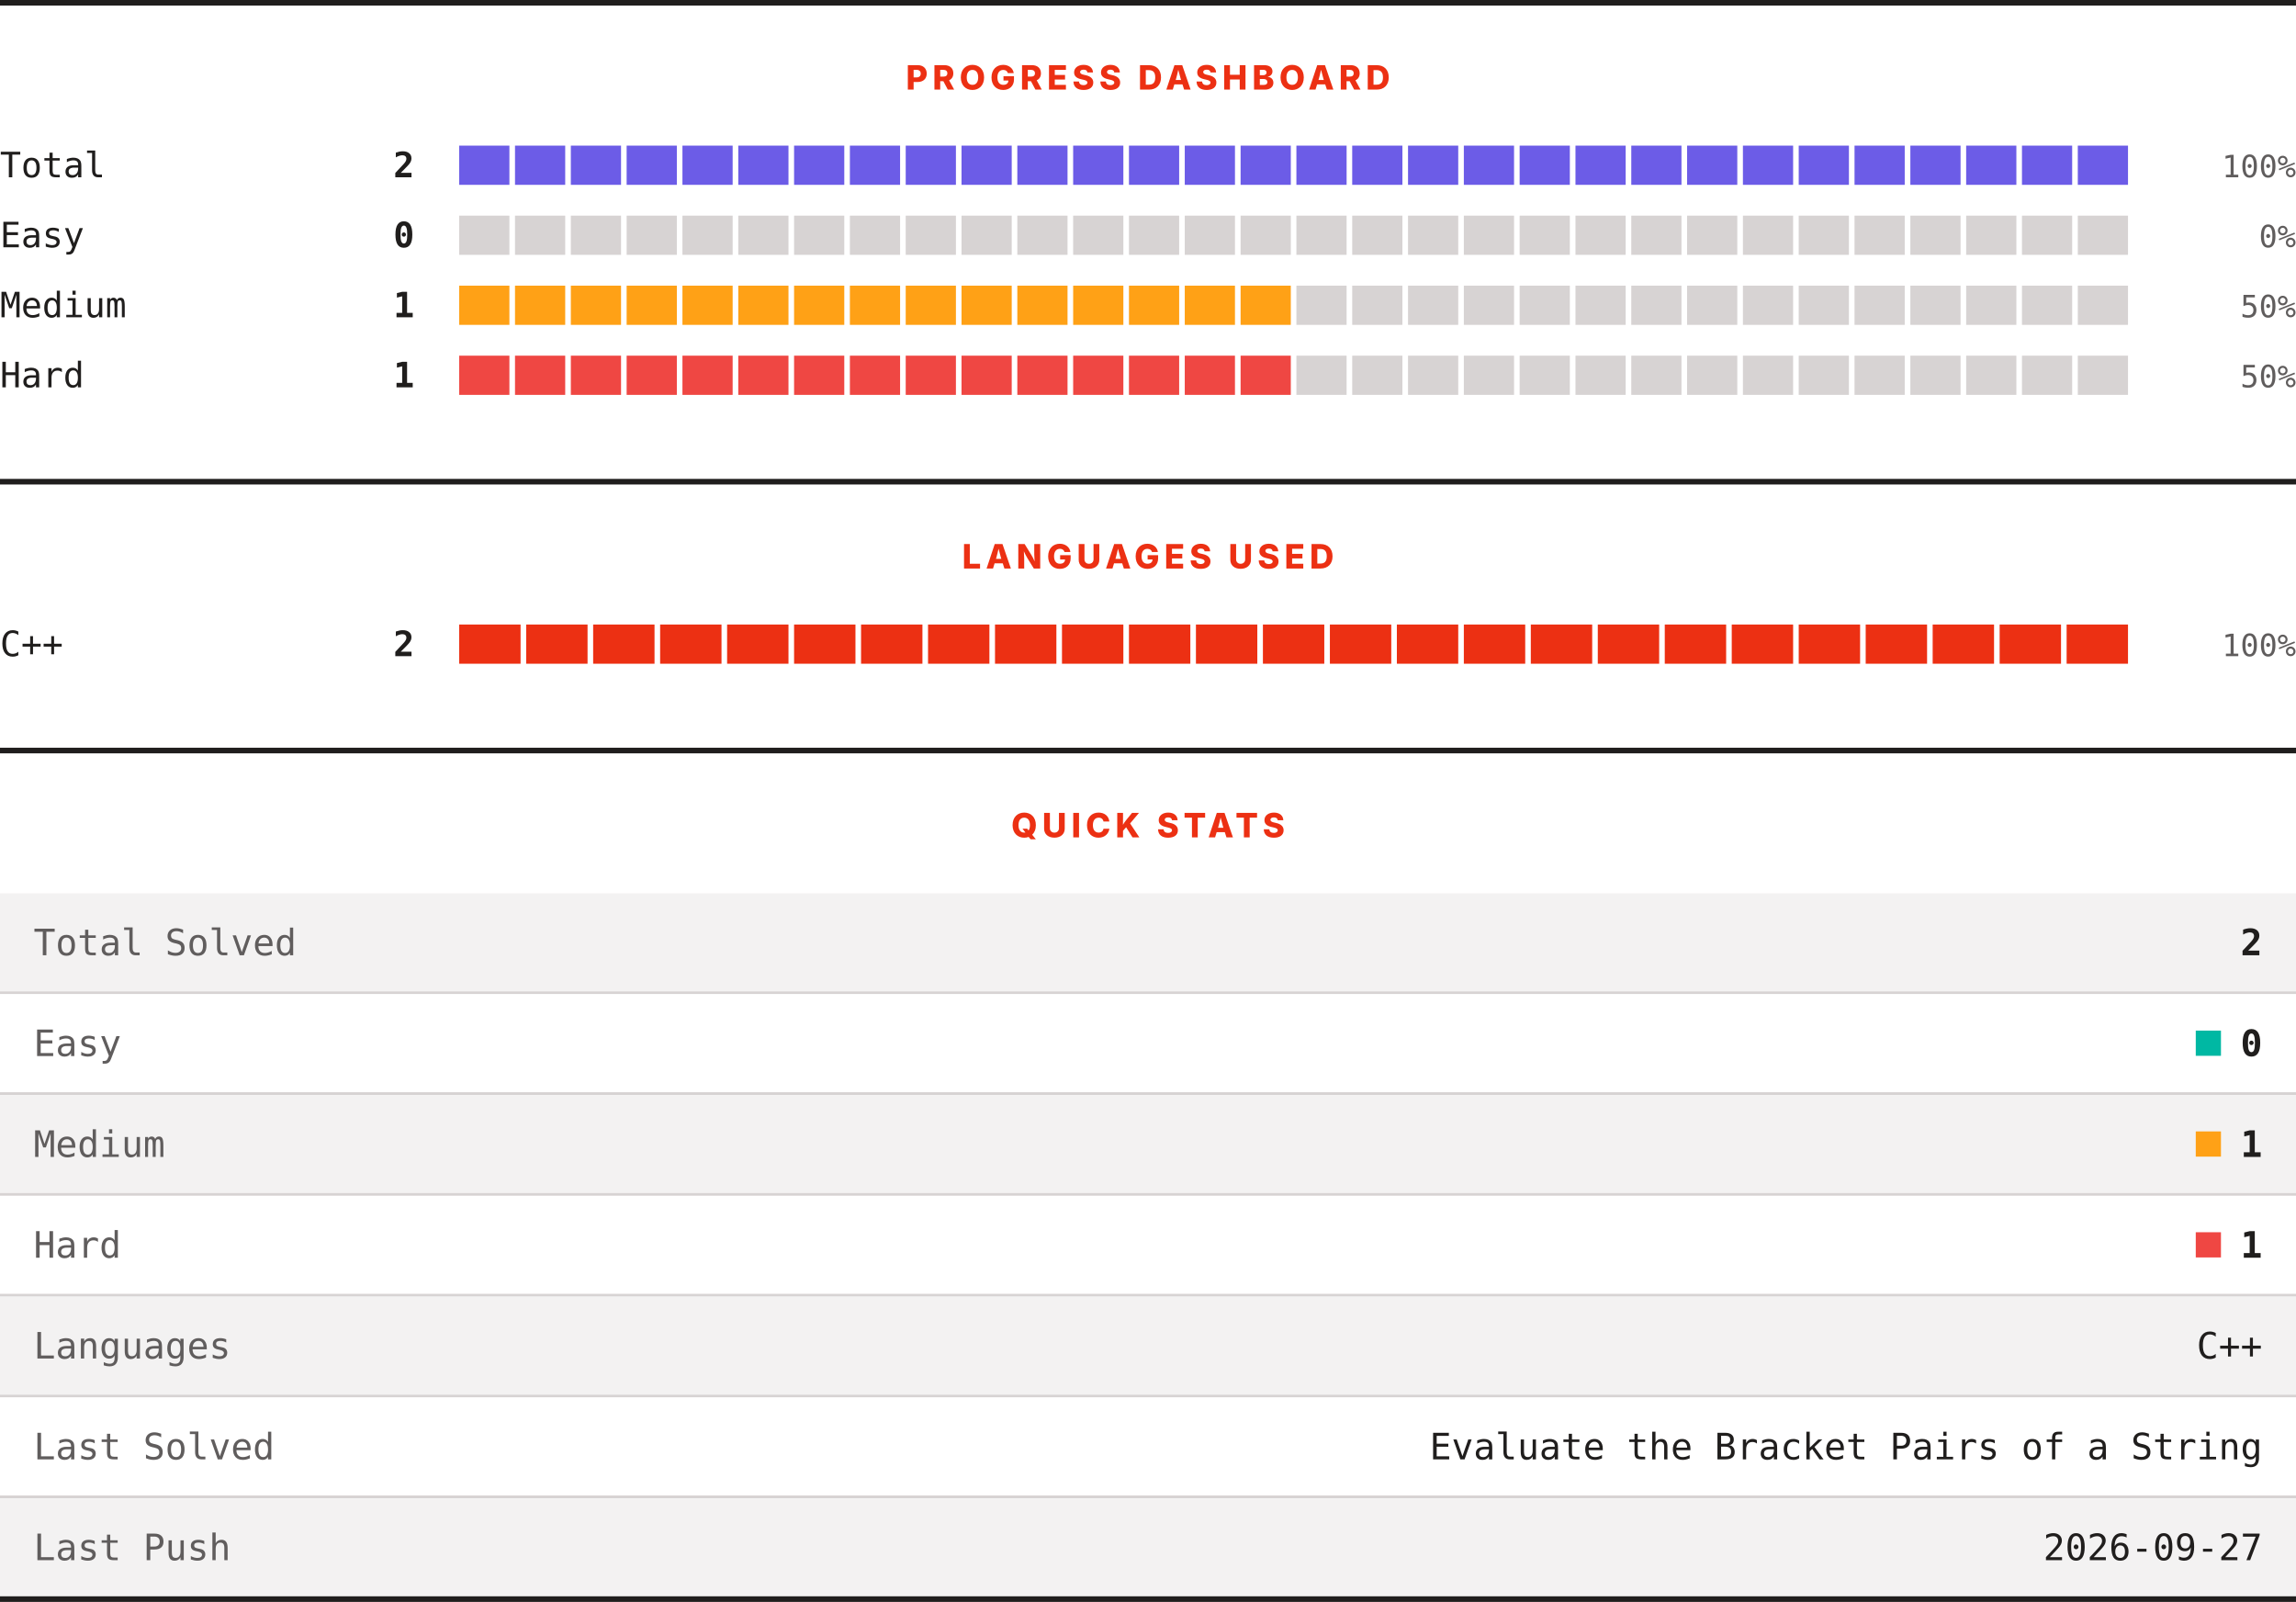
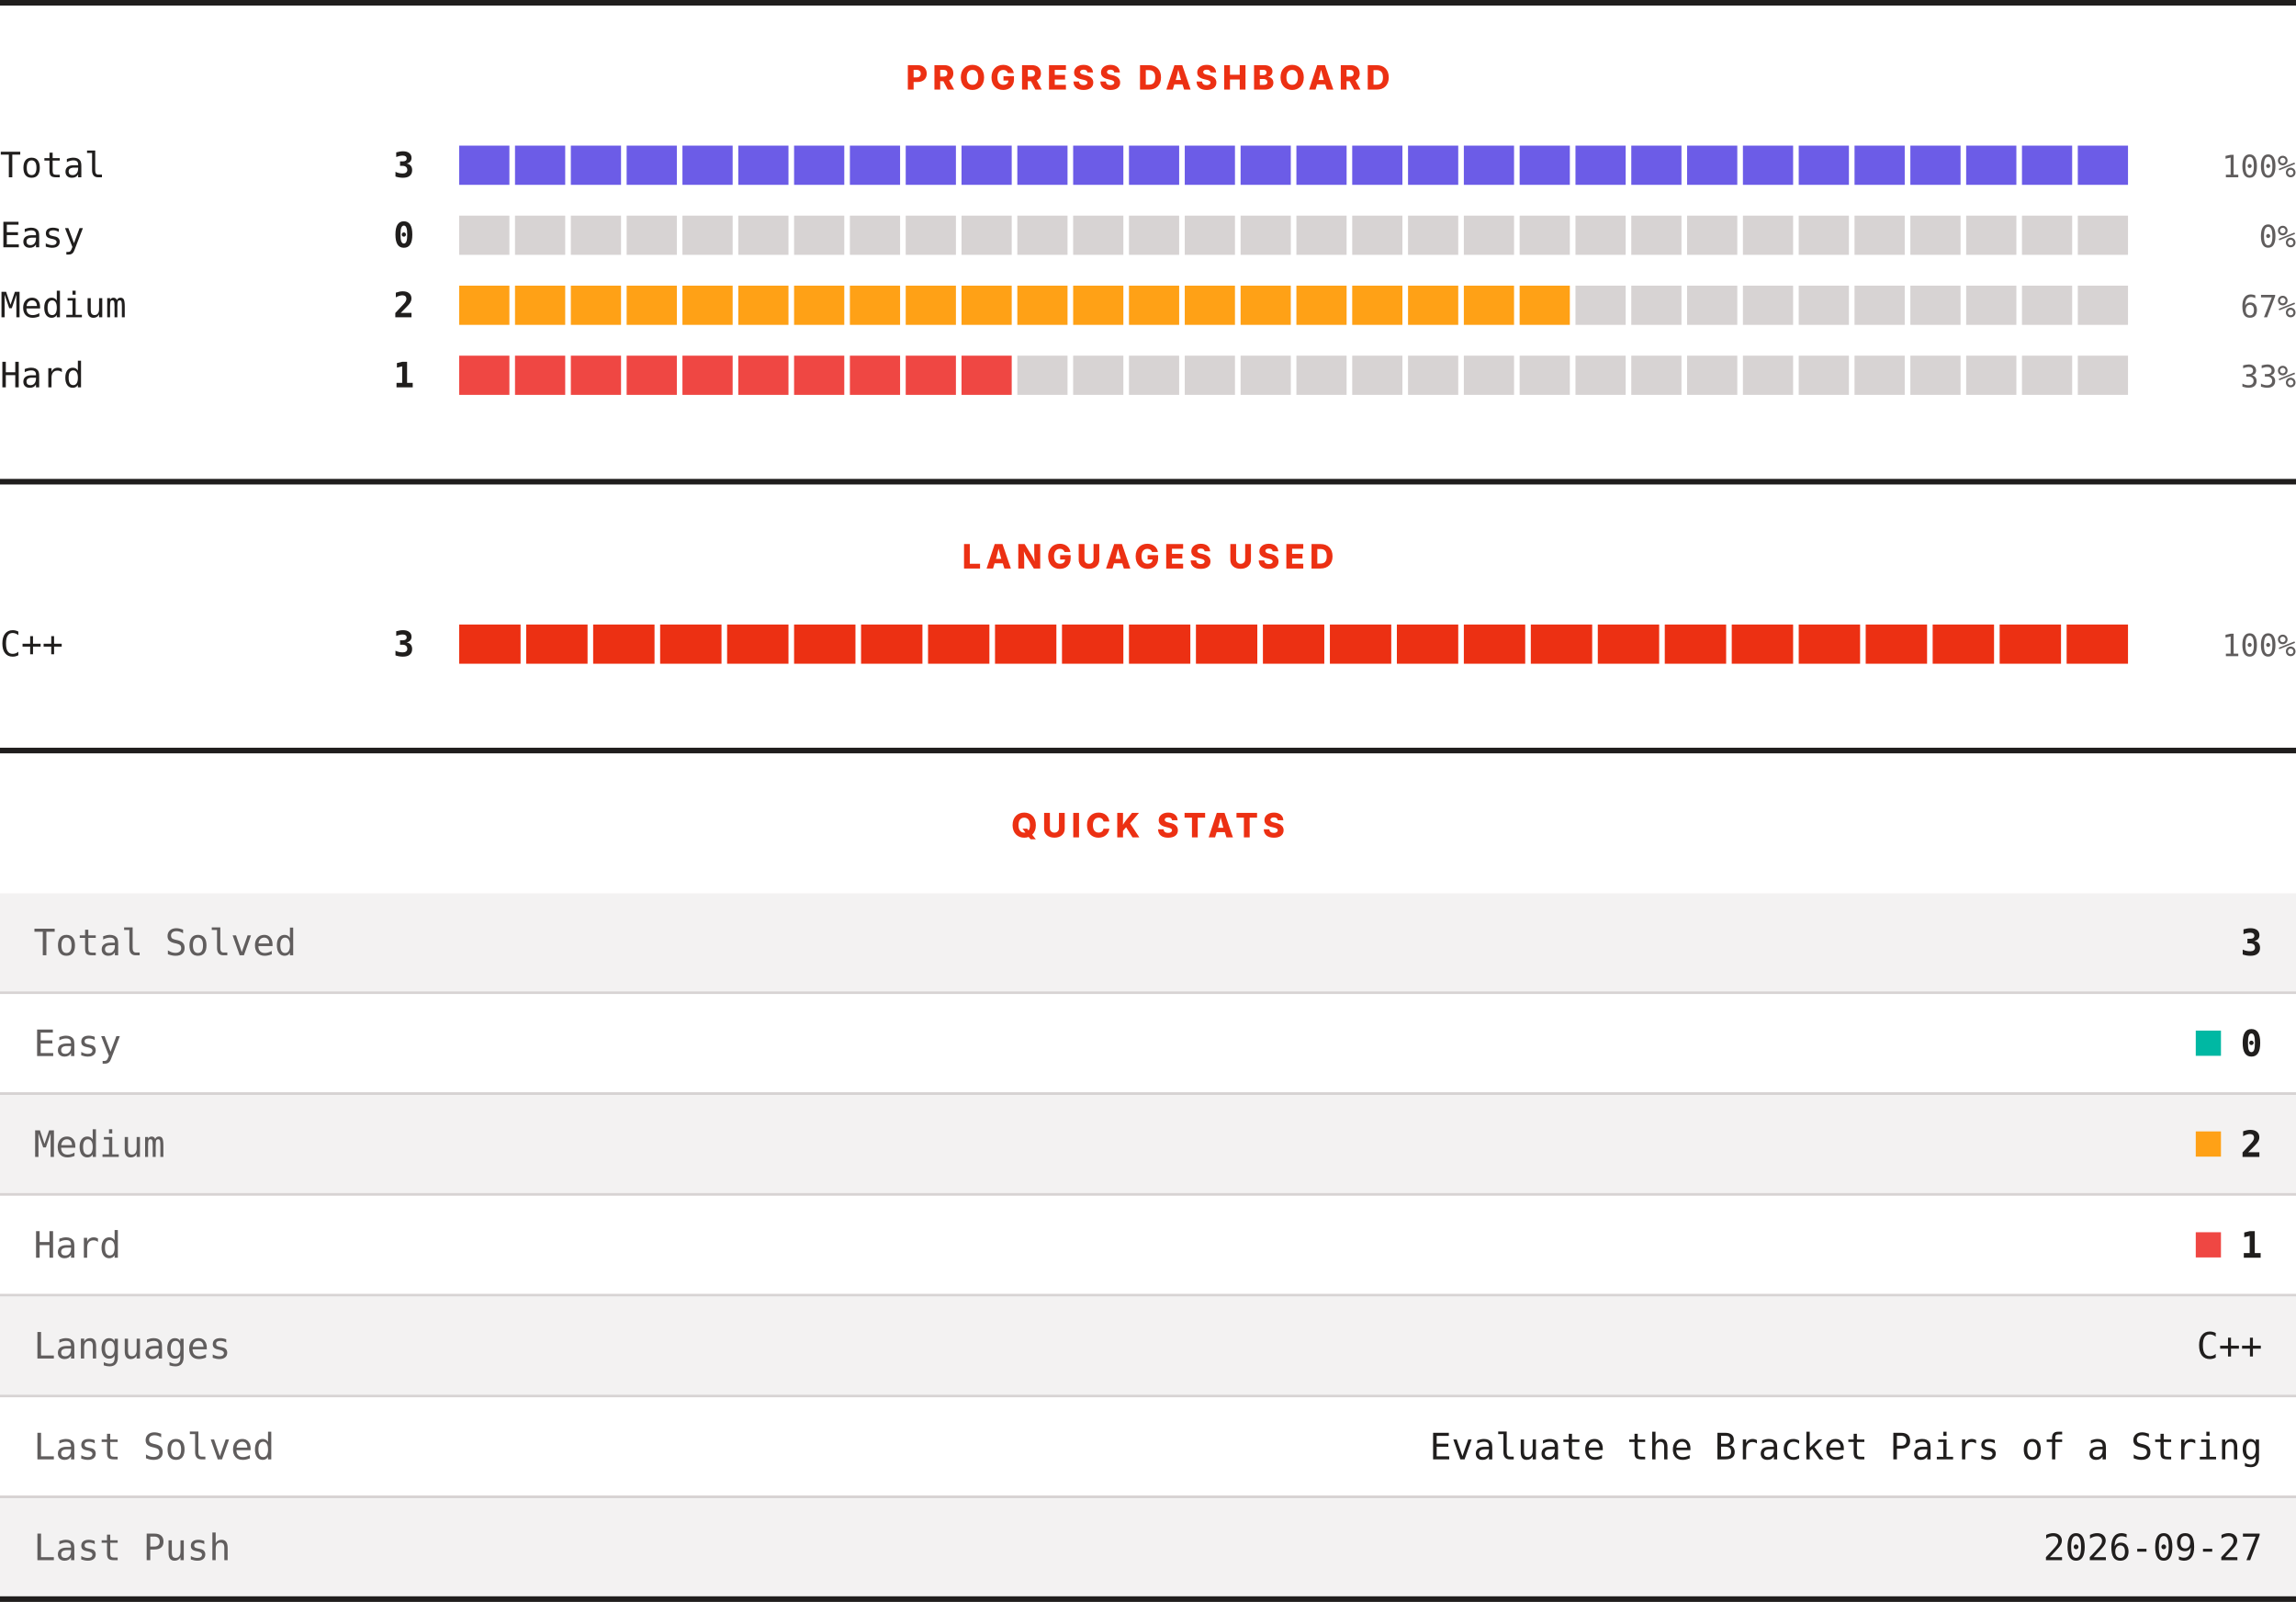
<svg xmlns="http://www.w3.org/2000/svg" width="820" height="572" viewBox="0 0 820 572" role="img" aria-label="LeetCode progress, languages and quick stats">
  <rect width="820" height="572" fill="#ffffff" />
  <rect x="0" y="0" width="820" height="2" fill="#201e1d" />
  <text x="410" y="32" text-anchor="middle" font-family="Archivo, system-ui, -apple-system, Segoe UI, sans-serif" font-size="12" font-weight="800" letter-spacing="1.68" fill="#ec3013">PROGRESS DASHBOARD</text>
  <text x="0" y="63.3" font-family="ui-monospace, SFMono-Regular, Menlo, Consolas, monospace" font-size="12.5" fill="#201e1d">Total</text>
-   <text x="148" y="63.3" text-anchor="end" font-family="ui-monospace, SFMono-Regular, Menlo, Consolas, monospace" font-size="12.5" font-weight="700" fill="#201e1d">2</text>
+   <text x="148" y="63.3" text-anchor="end" font-family="ui-monospace, SFMono-Regular, Menlo, Consolas, monospace" font-size="12.5" font-weight="700" fill="#201e1d">3</text>
  <rect x="164.00" y="52" width="17.93" height="14" fill="#6c5ce7" />
  <rect x="183.93" y="52" width="17.93" height="14" fill="#6c5ce7" />
  <rect x="203.87" y="52" width="17.93" height="14" fill="#6c5ce7" />
  <rect x="223.80" y="52" width="17.93" height="14" fill="#6c5ce7" />
  <rect x="243.73" y="52" width="17.93" height="14" fill="#6c5ce7" />
  <rect x="263.67" y="52" width="17.93" height="14" fill="#6c5ce7" />
  <rect x="283.60" y="52" width="17.93" height="14" fill="#6c5ce7" />
  <rect x="303.53" y="52" width="17.93" height="14" fill="#6c5ce7" />
  <rect x="323.47" y="52" width="17.93" height="14" fill="#6c5ce7" />
  <rect x="343.40" y="52" width="17.93" height="14" fill="#6c5ce7" />
  <rect x="363.33" y="52" width="17.93" height="14" fill="#6c5ce7" />
  <rect x="383.27" y="52" width="17.93" height="14" fill="#6c5ce7" />
  <rect x="403.20" y="52" width="17.93" height="14" fill="#6c5ce7" />
  <rect x="423.13" y="52" width="17.93" height="14" fill="#6c5ce7" />
  <rect x="443.07" y="52" width="17.93" height="14" fill="#6c5ce7" />
  <rect x="463.00" y="52" width="17.93" height="14" fill="#6c5ce7" />
  <rect x="482.93" y="52" width="17.93" height="14" fill="#6c5ce7" />
  <rect x="502.87" y="52" width="17.93" height="14" fill="#6c5ce7" />
  <rect x="522.80" y="52" width="17.93" height="14" fill="#6c5ce7" />
  <rect x="542.73" y="52" width="17.93" height="14" fill="#6c5ce7" />
  <rect x="562.67" y="52" width="17.93" height="14" fill="#6c5ce7" />
  <rect x="582.60" y="52" width="17.93" height="14" fill="#6c5ce7" />
  <rect x="602.53" y="52" width="17.93" height="14" fill="#6c5ce7" />
  <rect x="622.47" y="52" width="17.93" height="14" fill="#6c5ce7" />
  <rect x="642.40" y="52" width="17.93" height="14" fill="#6c5ce7" />
  <rect x="662.33" y="52" width="17.93" height="14" fill="#6c5ce7" />
  <rect x="682.27" y="52" width="17.93" height="14" fill="#6c5ce7" />
  <rect x="702.20" y="52" width="17.93" height="14" fill="#6c5ce7" />
  <rect x="722.13" y="52" width="17.93" height="14" fill="#6c5ce7" />
  <rect x="742.07" y="52" width="17.93" height="14" fill="#6c5ce7" />
  <text x="820" y="63.3" text-anchor="end" font-family="ui-monospace, SFMono-Regular, Menlo, Consolas, monospace" font-size="11" fill="#605d5d">100%</text>
  <text x="0" y="88.3" font-family="ui-monospace, SFMono-Regular, Menlo, Consolas, monospace" font-size="12.5" fill="#201e1d">Easy</text>
  <text x="148" y="88.3" text-anchor="end" font-family="ui-monospace, SFMono-Regular, Menlo, Consolas, monospace" font-size="12.5" font-weight="700" fill="#201e1d">0</text>
  <rect x="164.00" y="77" width="17.93" height="14" fill="#d7d3d3" />
  <rect x="183.93" y="77" width="17.93" height="14" fill="#d7d3d3" />
  <rect x="203.87" y="77" width="17.93" height="14" fill="#d7d3d3" />
  <rect x="223.80" y="77" width="17.93" height="14" fill="#d7d3d3" />
  <rect x="243.73" y="77" width="17.93" height="14" fill="#d7d3d3" />
  <rect x="263.67" y="77" width="17.93" height="14" fill="#d7d3d3" />
  <rect x="283.60" y="77" width="17.93" height="14" fill="#d7d3d3" />
  <rect x="303.53" y="77" width="17.93" height="14" fill="#d7d3d3" />
  <rect x="323.47" y="77" width="17.93" height="14" fill="#d7d3d3" />
  <rect x="343.40" y="77" width="17.93" height="14" fill="#d7d3d3" />
  <rect x="363.33" y="77" width="17.93" height="14" fill="#d7d3d3" />
  <rect x="383.27" y="77" width="17.93" height="14" fill="#d7d3d3" />
  <rect x="403.20" y="77" width="17.93" height="14" fill="#d7d3d3" />
  <rect x="423.13" y="77" width="17.93" height="14" fill="#d7d3d3" />
  <rect x="443.07" y="77" width="17.93" height="14" fill="#d7d3d3" />
  <rect x="463.00" y="77" width="17.93" height="14" fill="#d7d3d3" />
  <rect x="482.93" y="77" width="17.93" height="14" fill="#d7d3d3" />
  <rect x="502.87" y="77" width="17.93" height="14" fill="#d7d3d3" />
  <rect x="522.80" y="77" width="17.93" height="14" fill="#d7d3d3" />
  <rect x="542.73" y="77" width="17.93" height="14" fill="#d7d3d3" />
  <rect x="562.67" y="77" width="17.93" height="14" fill="#d7d3d3" />
  <rect x="582.60" y="77" width="17.93" height="14" fill="#d7d3d3" />
  <rect x="602.53" y="77" width="17.93" height="14" fill="#d7d3d3" />
  <rect x="622.47" y="77" width="17.93" height="14" fill="#d7d3d3" />
  <rect x="642.40" y="77" width="17.93" height="14" fill="#d7d3d3" />
  <rect x="662.33" y="77" width="17.93" height="14" fill="#d7d3d3" />
  <rect x="682.27" y="77" width="17.93" height="14" fill="#d7d3d3" />
  <rect x="702.20" y="77" width="17.93" height="14" fill="#d7d3d3" />
  <rect x="722.13" y="77" width="17.93" height="14" fill="#d7d3d3" />
  <rect x="742.07" y="77" width="17.93" height="14" fill="#d7d3d3" />
  <text x="820" y="88.3" text-anchor="end" font-family="ui-monospace, SFMono-Regular, Menlo, Consolas, monospace" font-size="11" fill="#605d5d">0%</text>
  <text x="0" y="113.3" font-family="ui-monospace, SFMono-Regular, Menlo, Consolas, monospace" font-size="12.5" fill="#201e1d">Medium</text>
-   <text x="148" y="113.3" text-anchor="end" font-family="ui-monospace, SFMono-Regular, Menlo, Consolas, monospace" font-size="12.5" font-weight="700" fill="#201e1d">1</text>
+   <text x="148" y="113.3" text-anchor="end" font-family="ui-monospace, SFMono-Regular, Menlo, Consolas, monospace" font-size="12.5" font-weight="700" fill="#201e1d">2</text>
  <rect x="164.00" y="102" width="17.93" height="14" fill="#ffa116" />
  <rect x="183.93" y="102" width="17.93" height="14" fill="#ffa116" />
  <rect x="203.87" y="102" width="17.93" height="14" fill="#ffa116" />
  <rect x="223.80" y="102" width="17.93" height="14" fill="#ffa116" />
  <rect x="243.73" y="102" width="17.93" height="14" fill="#ffa116" />
  <rect x="263.67" y="102" width="17.93" height="14" fill="#ffa116" />
  <rect x="283.60" y="102" width="17.93" height="14" fill="#ffa116" />
  <rect x="303.53" y="102" width="17.93" height="14" fill="#ffa116" />
  <rect x="323.47" y="102" width="17.93" height="14" fill="#ffa116" />
  <rect x="343.40" y="102" width="17.93" height="14" fill="#ffa116" />
  <rect x="363.33" y="102" width="17.93" height="14" fill="#ffa116" />
  <rect x="383.27" y="102" width="17.93" height="14" fill="#ffa116" />
  <rect x="403.20" y="102" width="17.93" height="14" fill="#ffa116" />
  <rect x="423.13" y="102" width="17.93" height="14" fill="#ffa116" />
  <rect x="443.07" y="102" width="17.93" height="14" fill="#ffa116" />
-   <rect x="463.00" y="102" width="17.93" height="14" fill="#d7d3d3" />
-   <rect x="482.93" y="102" width="17.93" height="14" fill="#d7d3d3" />
-   <rect x="502.87" y="102" width="17.93" height="14" fill="#d7d3d3" />
-   <rect x="522.80" y="102" width="17.93" height="14" fill="#d7d3d3" />
-   <rect x="542.73" y="102" width="17.93" height="14" fill="#d7d3d3" />
+   <rect x="463.00" y="102" width="17.93" height="14" fill="#ffa116" />
+   <rect x="482.93" y="102" width="17.93" height="14" fill="#ffa116" />
+   <rect x="502.87" y="102" width="17.93" height="14" fill="#ffa116" />
+   <rect x="522.80" y="102" width="17.93" height="14" fill="#ffa116" />
+   <rect x="542.73" y="102" width="17.93" height="14" fill="#ffa116" />
  <rect x="562.67" y="102" width="17.93" height="14" fill="#d7d3d3" />
  <rect x="582.60" y="102" width="17.93" height="14" fill="#d7d3d3" />
  <rect x="602.53" y="102" width="17.93" height="14" fill="#d7d3d3" />
  <rect x="622.47" y="102" width="17.93" height="14" fill="#d7d3d3" />
  <rect x="642.40" y="102" width="17.93" height="14" fill="#d7d3d3" />
  <rect x="662.33" y="102" width="17.93" height="14" fill="#d7d3d3" />
  <rect x="682.27" y="102" width="17.93" height="14" fill="#d7d3d3" />
  <rect x="702.20" y="102" width="17.93" height="14" fill="#d7d3d3" />
  <rect x="722.13" y="102" width="17.93" height="14" fill="#d7d3d3" />
  <rect x="742.07" y="102" width="17.93" height="14" fill="#d7d3d3" />
-   <text x="820" y="113.3" text-anchor="end" font-family="ui-monospace, SFMono-Regular, Menlo, Consolas, monospace" font-size="11" fill="#605d5d">50%</text>
+   <text x="820" y="113.3" text-anchor="end" font-family="ui-monospace, SFMono-Regular, Menlo, Consolas, monospace" font-size="11" fill="#605d5d">67%</text>
  <text x="0" y="138.3" font-family="ui-monospace, SFMono-Regular, Menlo, Consolas, monospace" font-size="12.5" fill="#201e1d">Hard</text>
  <text x="148" y="138.3" text-anchor="end" font-family="ui-monospace, SFMono-Regular, Menlo, Consolas, monospace" font-size="12.5" font-weight="700" fill="#201e1d">1</text>
  <rect x="164.00" y="127" width="17.93" height="14" fill="#ef4743" />
  <rect x="183.93" y="127" width="17.93" height="14" fill="#ef4743" />
  <rect x="203.87" y="127" width="17.93" height="14" fill="#ef4743" />
  <rect x="223.80" y="127" width="17.93" height="14" fill="#ef4743" />
  <rect x="243.73" y="127" width="17.93" height="14" fill="#ef4743" />
  <rect x="263.67" y="127" width="17.93" height="14" fill="#ef4743" />
  <rect x="283.60" y="127" width="17.93" height="14" fill="#ef4743" />
  <rect x="303.53" y="127" width="17.93" height="14" fill="#ef4743" />
  <rect x="323.47" y="127" width="17.93" height="14" fill="#ef4743" />
  <rect x="343.40" y="127" width="17.93" height="14" fill="#ef4743" />
-   <rect x="363.33" y="127" width="17.93" height="14" fill="#ef4743" />
-   <rect x="383.27" y="127" width="17.93" height="14" fill="#ef4743" />
-   <rect x="403.20" y="127" width="17.93" height="14" fill="#ef4743" />
-   <rect x="423.13" y="127" width="17.93" height="14" fill="#ef4743" />
-   <rect x="443.07" y="127" width="17.93" height="14" fill="#ef4743" />
+   <rect x="363.33" y="127" width="17.93" height="14" fill="#d7d3d3" />
+   <rect x="383.27" y="127" width="17.93" height="14" fill="#d7d3d3" />
+   <rect x="403.20" y="127" width="17.93" height="14" fill="#d7d3d3" />
+   <rect x="423.13" y="127" width="17.93" height="14" fill="#d7d3d3" />
+   <rect x="443.07" y="127" width="17.93" height="14" fill="#d7d3d3" />
  <rect x="463.00" y="127" width="17.93" height="14" fill="#d7d3d3" />
  <rect x="482.93" y="127" width="17.93" height="14" fill="#d7d3d3" />
  <rect x="502.87" y="127" width="17.93" height="14" fill="#d7d3d3" />
  <rect x="522.80" y="127" width="17.93" height="14" fill="#d7d3d3" />
  <rect x="542.73" y="127" width="17.93" height="14" fill="#d7d3d3" />
  <rect x="562.67" y="127" width="17.93" height="14" fill="#d7d3d3" />
  <rect x="582.60" y="127" width="17.93" height="14" fill="#d7d3d3" />
  <rect x="602.53" y="127" width="17.93" height="14" fill="#d7d3d3" />
  <rect x="622.47" y="127" width="17.93" height="14" fill="#d7d3d3" />
  <rect x="642.40" y="127" width="17.93" height="14" fill="#d7d3d3" />
  <rect x="662.33" y="127" width="17.93" height="14" fill="#d7d3d3" />
  <rect x="682.27" y="127" width="17.93" height="14" fill="#d7d3d3" />
  <rect x="702.20" y="127" width="17.93" height="14" fill="#d7d3d3" />
  <rect x="722.13" y="127" width="17.93" height="14" fill="#d7d3d3" />
  <rect x="742.07" y="127" width="17.93" height="14" fill="#d7d3d3" />
-   <text x="820" y="138.3" text-anchor="end" font-family="ui-monospace, SFMono-Regular, Menlo, Consolas, monospace" font-size="11" fill="#605d5d">50%</text>
+   <text x="820" y="138.3" text-anchor="end" font-family="ui-monospace, SFMono-Regular, Menlo, Consolas, monospace" font-size="11" fill="#605d5d">33%</text>
  <rect x="0" y="171" width="820" height="2" fill="#201e1d" />
  <text x="410" y="203" text-anchor="middle" font-family="Archivo, system-ui, -apple-system, Segoe UI, sans-serif" font-size="12" font-weight="800" letter-spacing="1.68" fill="#ec3013">LANGUAGES USED</text>
  <text x="0" y="234.3" font-family="ui-monospace, SFMono-Regular, Menlo, Consolas, monospace" font-size="12.5" fill="#201e1d">C++</text>
-   <text x="148" y="234.3" text-anchor="end" font-family="ui-monospace, SFMono-Regular, Menlo, Consolas, monospace" font-size="12.5" font-weight="700" fill="#201e1d">2</text>
+   <text x="148" y="234.3" text-anchor="end" font-family="ui-monospace, SFMono-Regular, Menlo, Consolas, monospace" font-size="12.5" font-weight="700" fill="#201e1d">3</text>
  <rect x="164.00" y="223" width="21.92" height="14" fill="#ec3013" />
  <rect x="187.92" y="223" width="21.92" height="14" fill="#ec3013" />
  <rect x="211.84" y="223" width="21.92" height="14" fill="#ec3013" />
  <rect x="235.76" y="223" width="21.92" height="14" fill="#ec3013" />
  <rect x="259.68" y="223" width="21.92" height="14" fill="#ec3013" />
  <rect x="283.60" y="223" width="21.92" height="14" fill="#ec3013" />
  <rect x="307.52" y="223" width="21.92" height="14" fill="#ec3013" />
  <rect x="331.44" y="223" width="21.92" height="14" fill="#ec3013" />
  <rect x="355.36" y="223" width="21.92" height="14" fill="#ec3013" />
  <rect x="379.28" y="223" width="21.92" height="14" fill="#ec3013" />
  <rect x="403.20" y="223" width="21.92" height="14" fill="#ec3013" />
  <rect x="427.12" y="223" width="21.92" height="14" fill="#ec3013" />
  <rect x="451.04" y="223" width="21.92" height="14" fill="#ec3013" />
  <rect x="474.96" y="223" width="21.92" height="14" fill="#ec3013" />
  <rect x="498.88" y="223" width="21.92" height="14" fill="#ec3013" />
  <rect x="522.80" y="223" width="21.92" height="14" fill="#ec3013" />
  <rect x="546.72" y="223" width="21.92" height="14" fill="#ec3013" />
  <rect x="570.64" y="223" width="21.92" height="14" fill="#ec3013" />
  <rect x="594.56" y="223" width="21.92" height="14" fill="#ec3013" />
  <rect x="618.48" y="223" width="21.92" height="14" fill="#ec3013" />
  <rect x="642.40" y="223" width="21.92" height="14" fill="#ec3013" />
  <rect x="666.32" y="223" width="21.92" height="14" fill="#ec3013" />
  <rect x="690.24" y="223" width="21.92" height="14" fill="#ec3013" />
  <rect x="714.16" y="223" width="21.92" height="14" fill="#ec3013" />
  <rect x="738.08" y="223" width="21.92" height="14" fill="#ec3013" />
  <text x="820" y="234.3" text-anchor="end" font-family="ui-monospace, SFMono-Regular, Menlo, Consolas, monospace" font-size="11" fill="#605d5d">100%</text>
  <rect x="0" y="267" width="820" height="2" fill="#201e1d" />
  <text x="410" y="299" text-anchor="middle" font-family="Archivo, system-ui, -apple-system, Segoe UI, sans-serif" font-size="12" font-weight="800" letter-spacing="1.68" fill="#ec3013">QUICK STATS</text>
  <rect x="0" y="319" width="820" height="35" fill="#f3f2f2" />
  <text x="12" y="341.1" font-family="ui-monospace, SFMono-Regular, Menlo, Consolas, monospace" font-size="13" fill="#605d5d">Total Solved</text>
-   <text x="808" y="341.1" text-anchor="end" font-family="ui-monospace, SFMono-Regular, Menlo, Consolas, monospace" font-size="13" font-weight="700" fill="#201e1d">2</text>
+   <text x="808" y="341.1" text-anchor="end" font-family="ui-monospace, SFMono-Regular, Menlo, Consolas, monospace" font-size="13" font-weight="700" fill="#201e1d">3</text>
  <rect x="0" y="354" width="820" height="1" fill="#d7d3d3" />
  <rect x="0" y="355" width="820" height="35" fill="#ffffff" />
  <text x="12" y="377.1" font-family="ui-monospace, SFMono-Regular, Menlo, Consolas, monospace" font-size="13" fill="#605d5d">Easy</text>
  <rect x="784.2" y="368" width="9" height="9" fill="#00b8a3" />
  <text x="808" y="377.1" text-anchor="end" font-family="ui-monospace, SFMono-Regular, Menlo, Consolas, monospace" font-size="13" font-weight="700" fill="#201e1d">0</text>
  <rect x="0" y="390" width="820" height="1" fill="#d7d3d3" />
  <rect x="0" y="391" width="820" height="35" fill="#f3f2f2" />
  <text x="12" y="413.1" font-family="ui-monospace, SFMono-Regular, Menlo, Consolas, monospace" font-size="13" fill="#605d5d">Medium</text>
  <rect x="784.2" y="404" width="9" height="9" fill="#ffa116" />
-   <text x="808" y="413.1" text-anchor="end" font-family="ui-monospace, SFMono-Regular, Menlo, Consolas, monospace" font-size="13" font-weight="700" fill="#201e1d">1</text>
+   <text x="808" y="413.1" text-anchor="end" font-family="ui-monospace, SFMono-Regular, Menlo, Consolas, monospace" font-size="13" font-weight="700" fill="#201e1d">2</text>
  <rect x="0" y="426" width="820" height="1" fill="#d7d3d3" />
  <rect x="0" y="427" width="820" height="35" fill="#ffffff" />
  <text x="12" y="449.1" font-family="ui-monospace, SFMono-Regular, Menlo, Consolas, monospace" font-size="13" fill="#605d5d">Hard</text>
  <rect x="784.2" y="440" width="9" height="9" fill="#ef4743" />
  <text x="808" y="449.1" text-anchor="end" font-family="ui-monospace, SFMono-Regular, Menlo, Consolas, monospace" font-size="13" font-weight="700" fill="#201e1d">1</text>
  <rect x="0" y="462" width="820" height="1" fill="#d7d3d3" />
  <rect x="0" y="463" width="820" height="35" fill="#f3f2f2" />
  <text x="12" y="485.1" font-family="ui-monospace, SFMono-Regular, Menlo, Consolas, monospace" font-size="13" fill="#605d5d">Languages</text>
  <text x="808" y="485.1" text-anchor="end" font-family="ui-monospace, SFMono-Regular, Menlo, Consolas, monospace" font-size="13" fill="#201e1d">C++</text>
  <rect x="0" y="498" width="820" height="1" fill="#d7d3d3" />
  <rect x="0" y="499" width="820" height="35" fill="#ffffff" />
  <text x="12" y="521.1" font-family="ui-monospace, SFMono-Regular, Menlo, Consolas, monospace" font-size="13" fill="#605d5d">Last Solved</text>
  <text x="808" y="521.1" text-anchor="end" font-family="ui-monospace, SFMono-Regular, Menlo, Consolas, monospace" font-size="13" fill="#201e1d">Evaluate the Bracket Pairs of a String</text>
  <rect x="0" y="534" width="820" height="1" fill="#d7d3d3" />
  <rect x="0" y="535" width="820" height="35" fill="#f3f2f2" />
  <text x="12" y="557.1" font-family="ui-monospace, SFMono-Regular, Menlo, Consolas, monospace" font-size="13" fill="#605d5d">Last Push</text>
  <text x="808" y="557.1" text-anchor="end" font-family="ui-monospace, SFMono-Regular, Menlo, Consolas, monospace" font-size="13" fill="#201e1d">2026-09-27</text>
  <rect x="0" y="570" width="820" height="2" fill="#201e1d" />
</svg>
